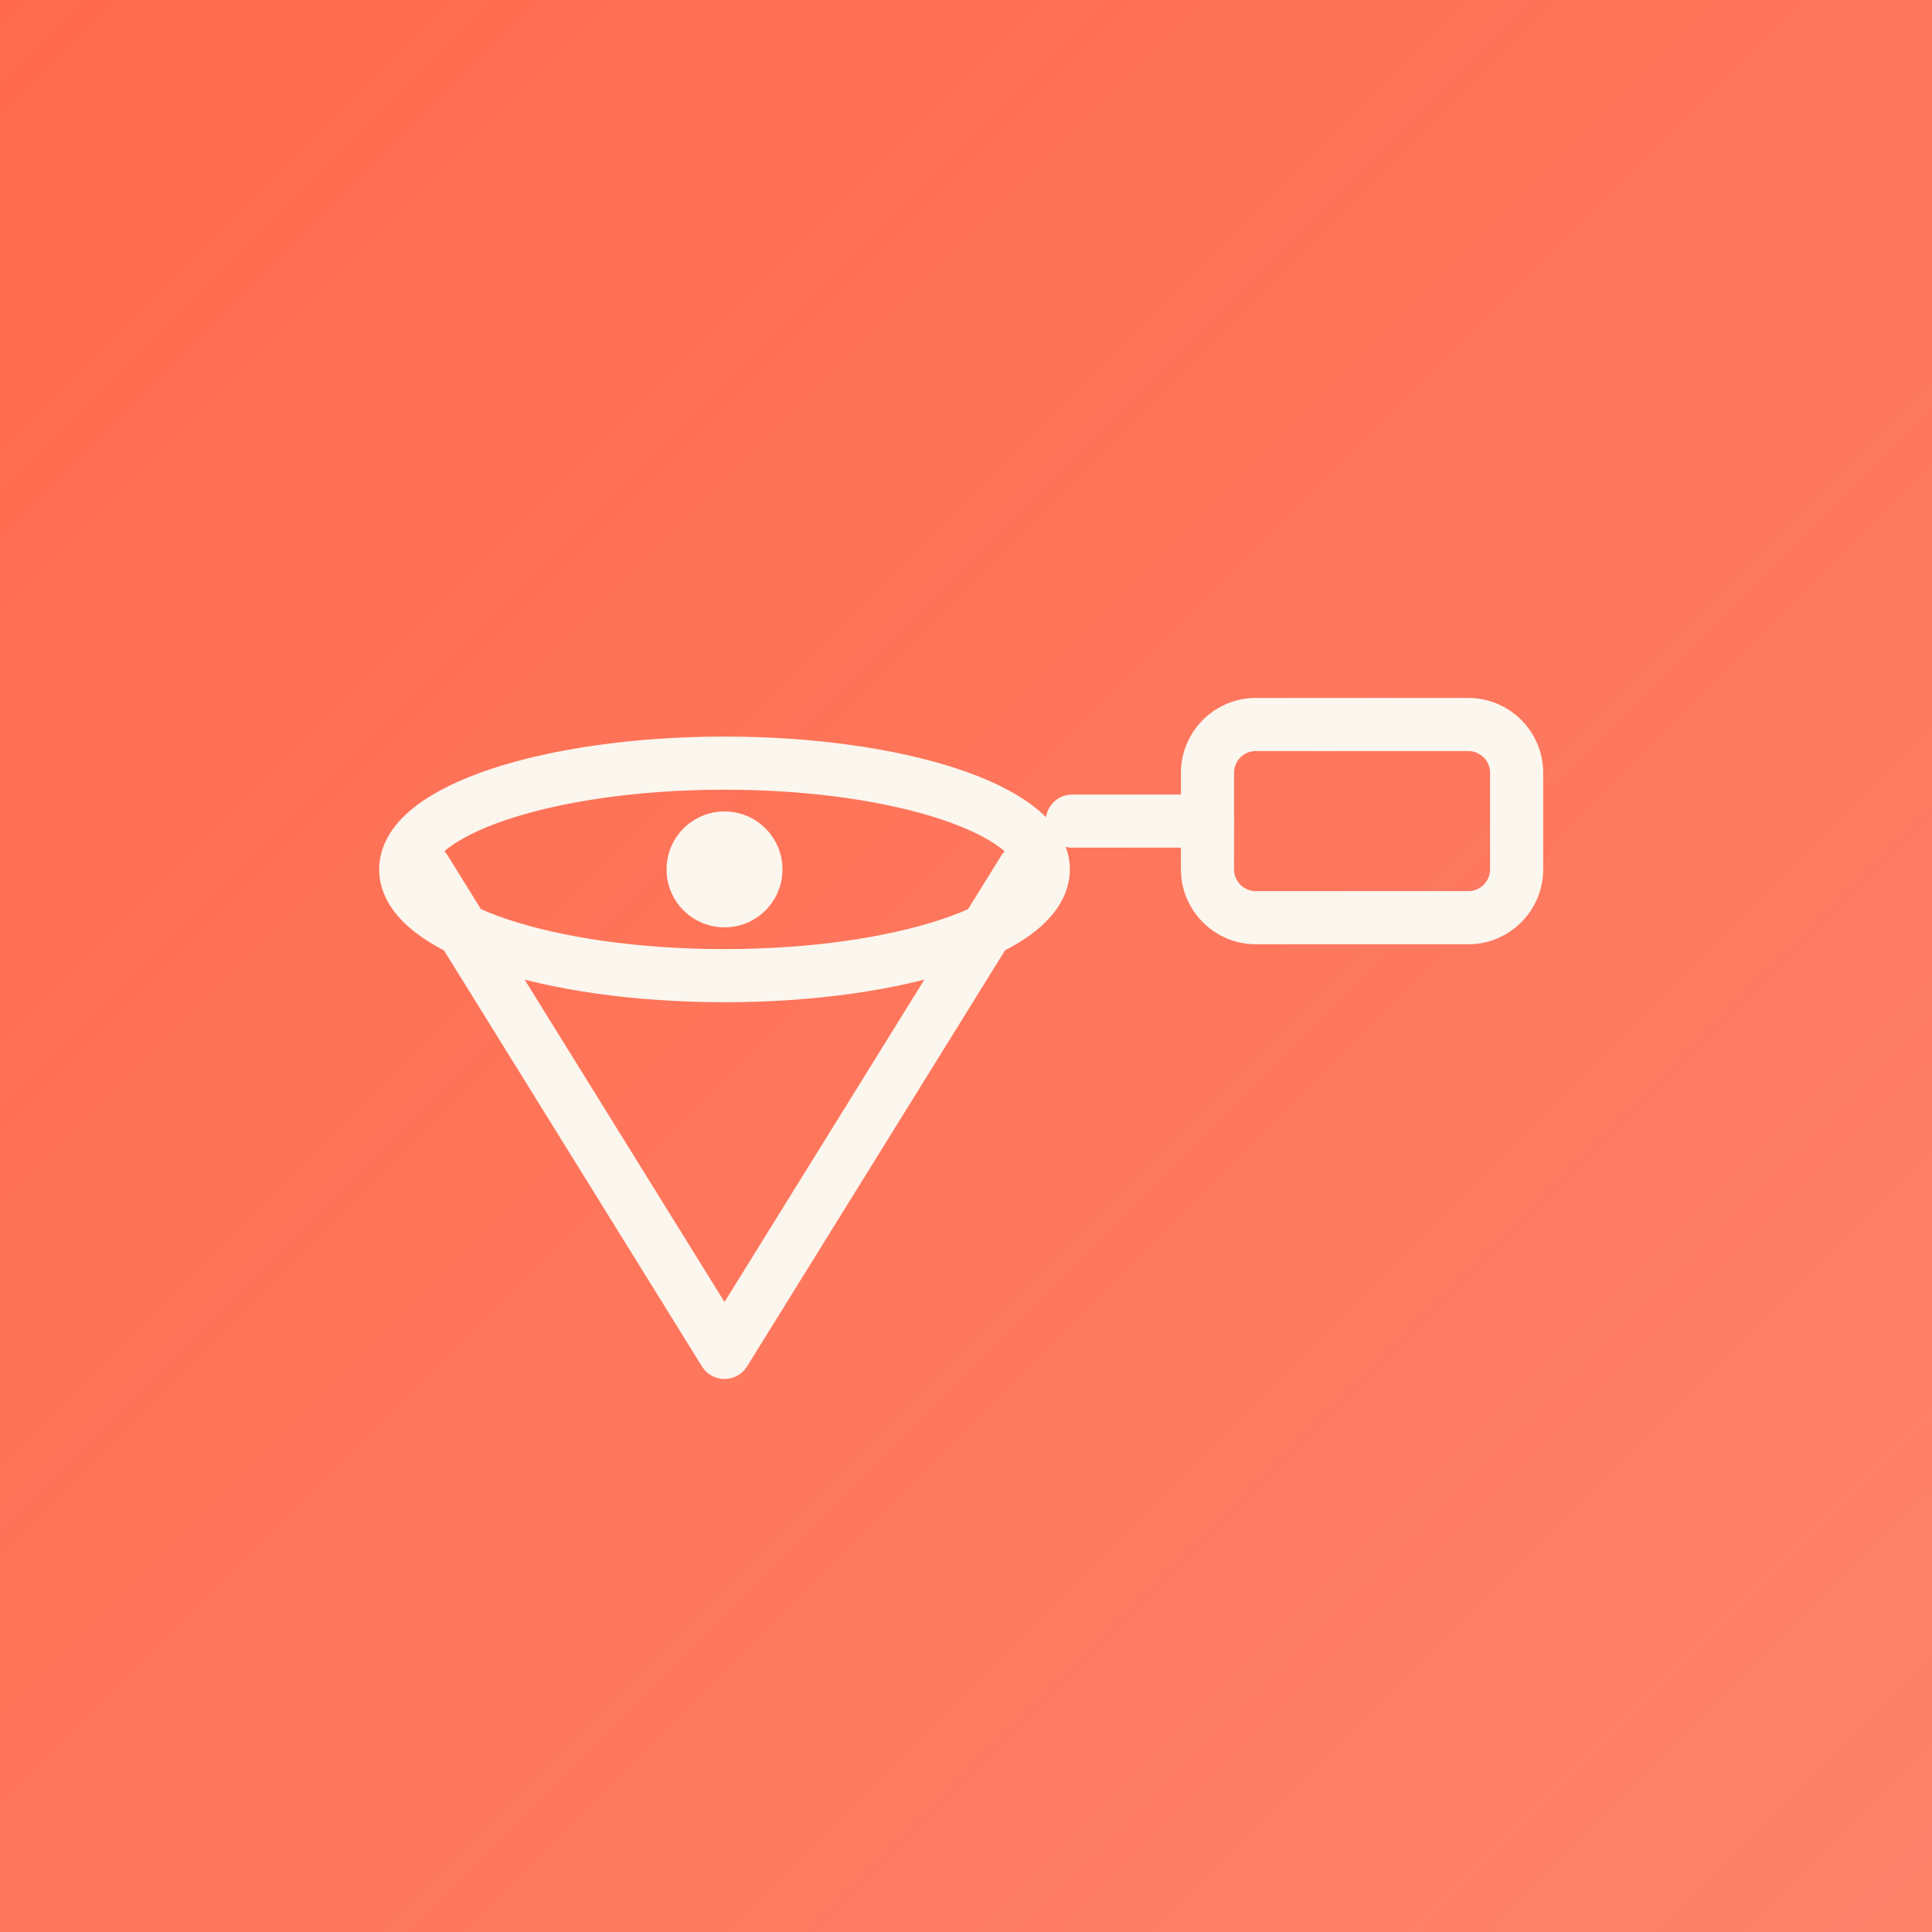
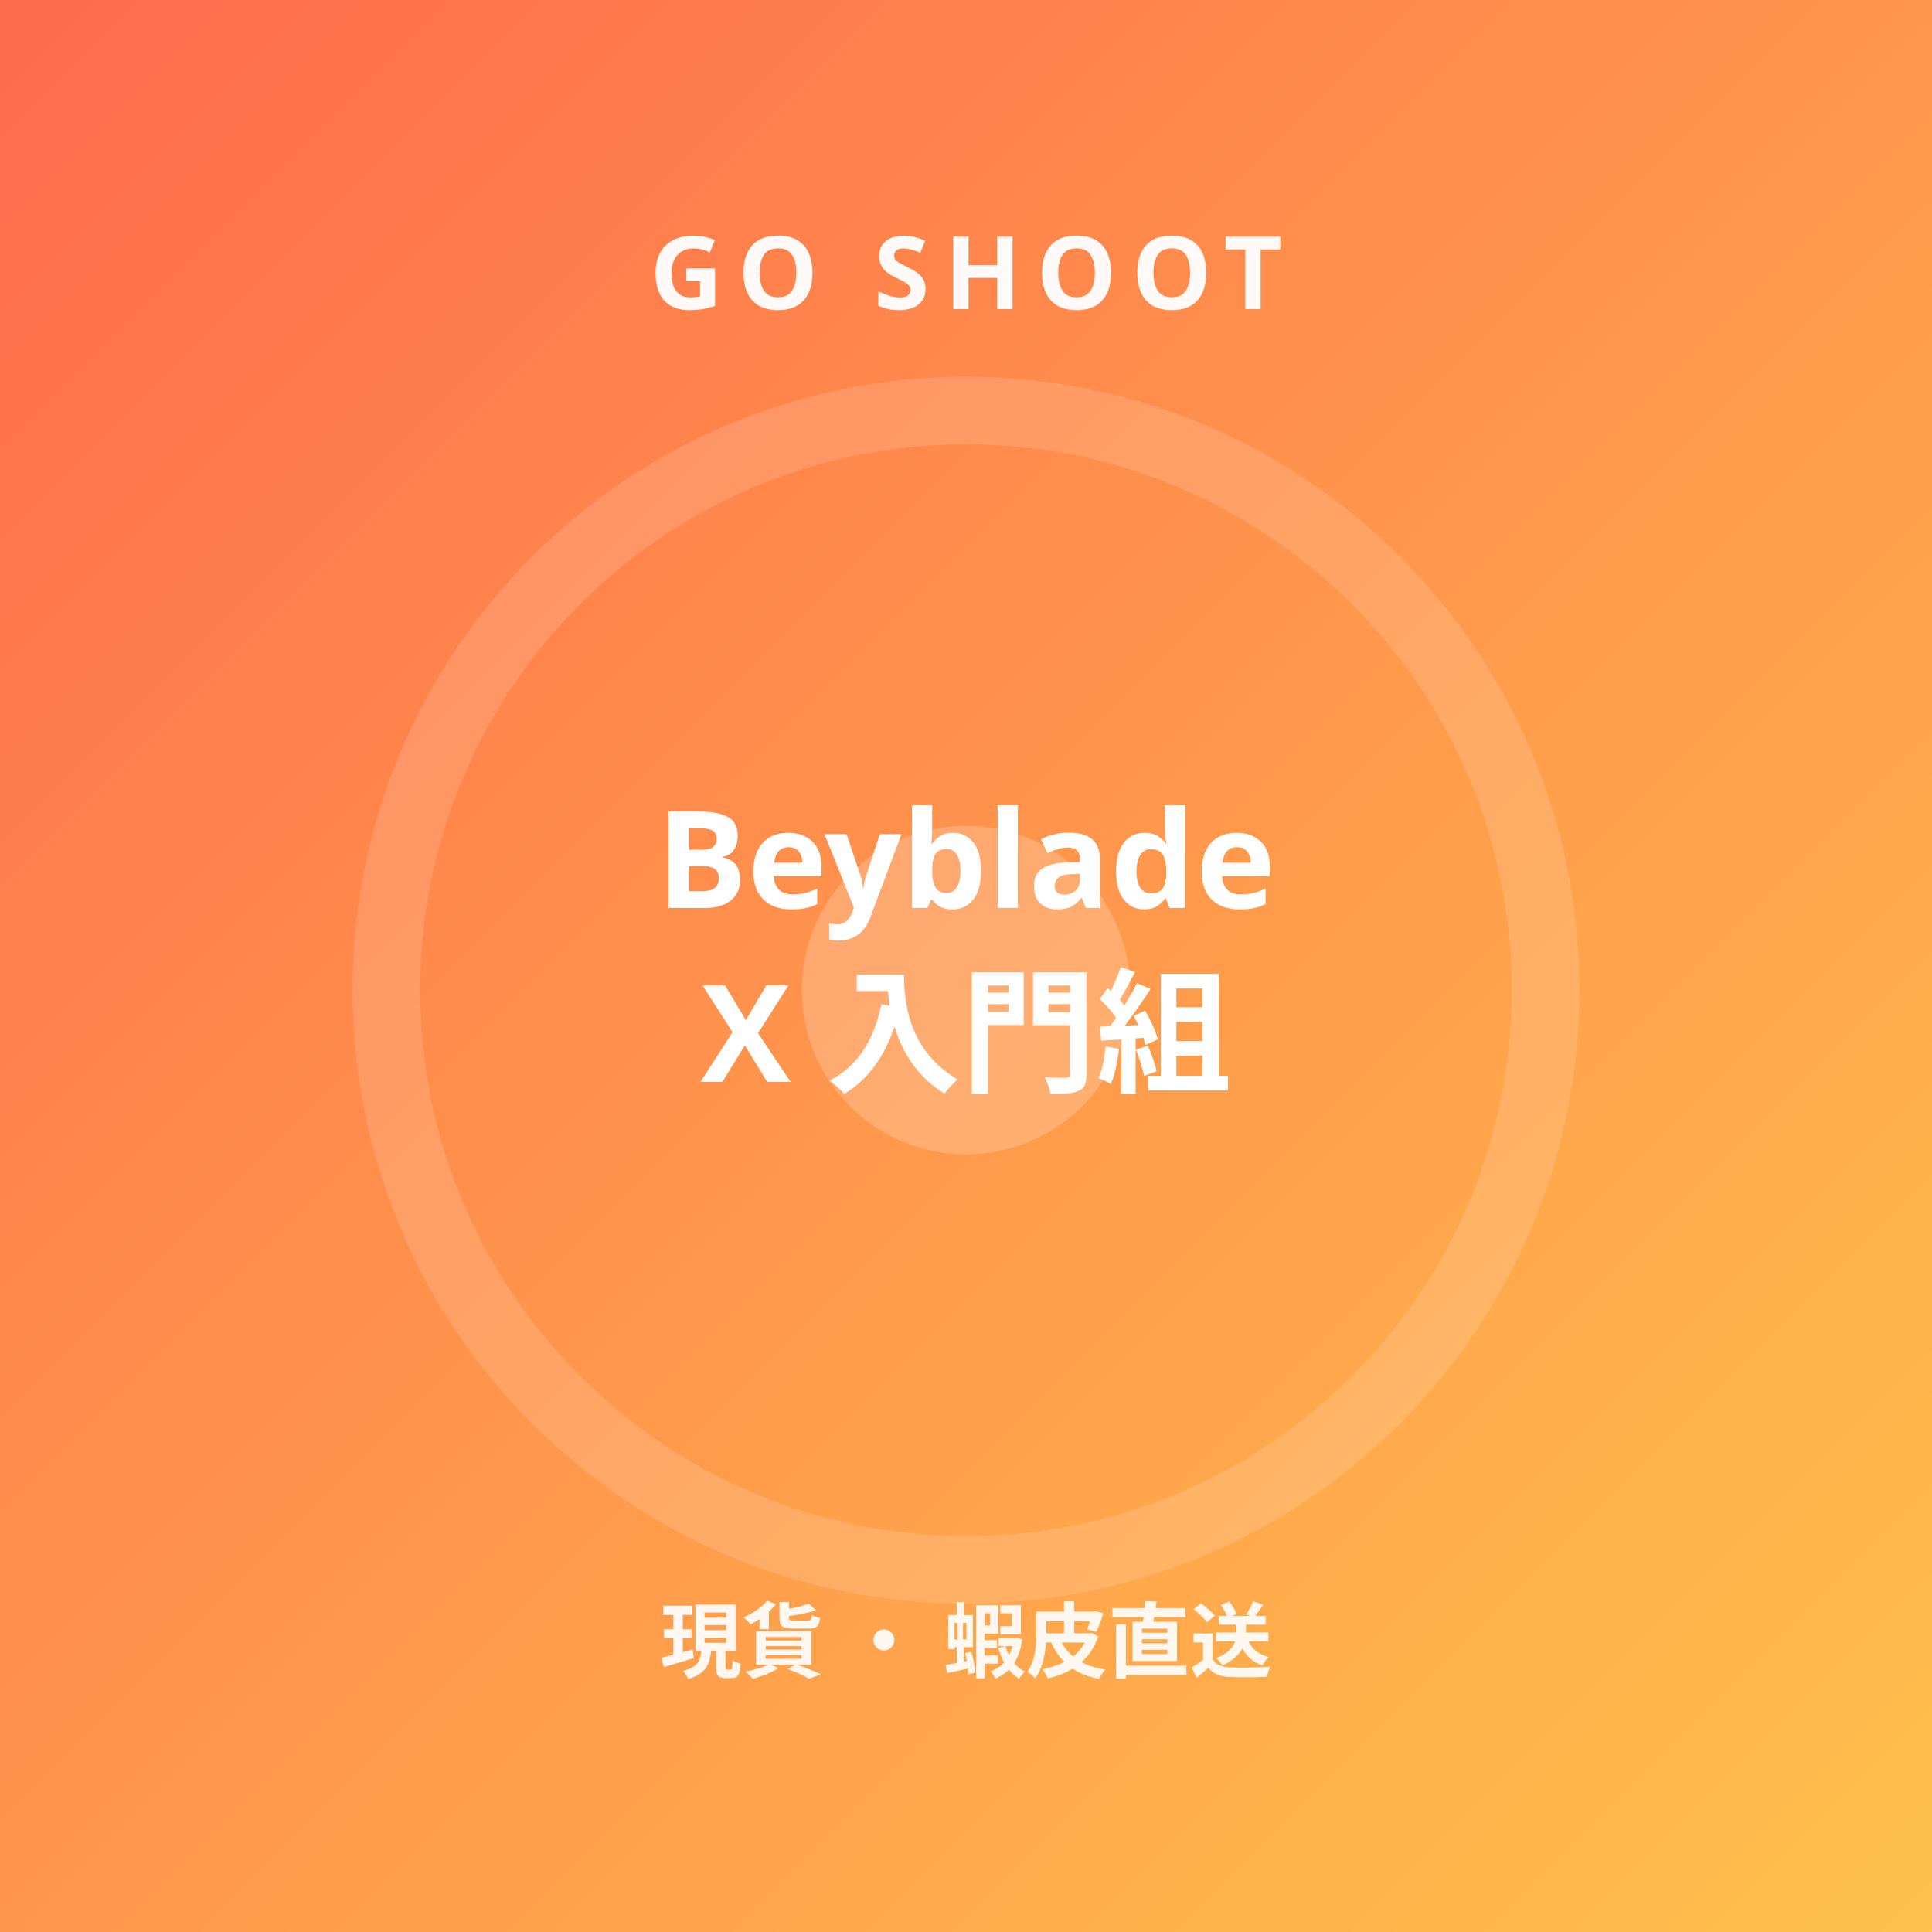
<svg xmlns="http://www.w3.org/2000/svg" viewBox="0 0 400 400">
  <defs>
    <linearGradient id="g" x1="0" y1="0" x2="1" y2="1">
      <stop offset="0" stop-color="#FF6A4D" />
-       <stop offset="1" stop-color="#FF6A4D" stop-opacity=".82" />
+       <stop offset="1" stop-color="#FFC24B" />
    </linearGradient>
  </defs>
  <rect width="400" height="400" fill="url(#g)" />
-   <g fill="none" stroke="#FBF6EE" stroke-width="11" stroke-linecap="round" stroke-linejoin="round">
-     <ellipse cx="150" cy="180" rx="66" ry="22" />
-     <path d="M88 180 L150 280 L212 180" />
-     <circle cx="150" cy="180" r="12" fill="#FBF6EE" stroke="none" />
-     <rect x="250" y="150" width="64" height="40" rx="10" />
-     <path d="M250 170 L222 170" />
-   </g>
+   <circle cx="200" cy="205" r="120" fill="none" stroke="#fff" stroke-width="14" opacity="0.14" />
+   <circle cx="200" cy="205" r="34" fill="#fff" opacity="0.20" />
+   <text x="200" y="64" text-anchor="middle" font-family="PingFang TC,Heiti TC,sans-serif" font-size="21" font-weight="800" letter-spacing="3" fill="#fff" opacity="0.95">GO SHOOT</text>
+   <text x="200" y="188" text-anchor="middle" font-family="PingFang TC,Heiti TC,sans-serif" font-size="28" font-weight="900" fill="#fff">Beyblade</text>
+   <text x="200" y="224" text-anchor="middle" font-family="PingFang TC,Heiti TC,sans-serif" font-size="28" font-weight="900" fill="#fff"> X 入門組</text>
+   <text x="200" y="346" text-anchor="middle" font-family="PingFang TC,Heiti TC,sans-serif" font-size="17" font-weight="700" fill="#fff" opacity="0.92">現貨 ・ 蝦皮直送</text>
</svg>
